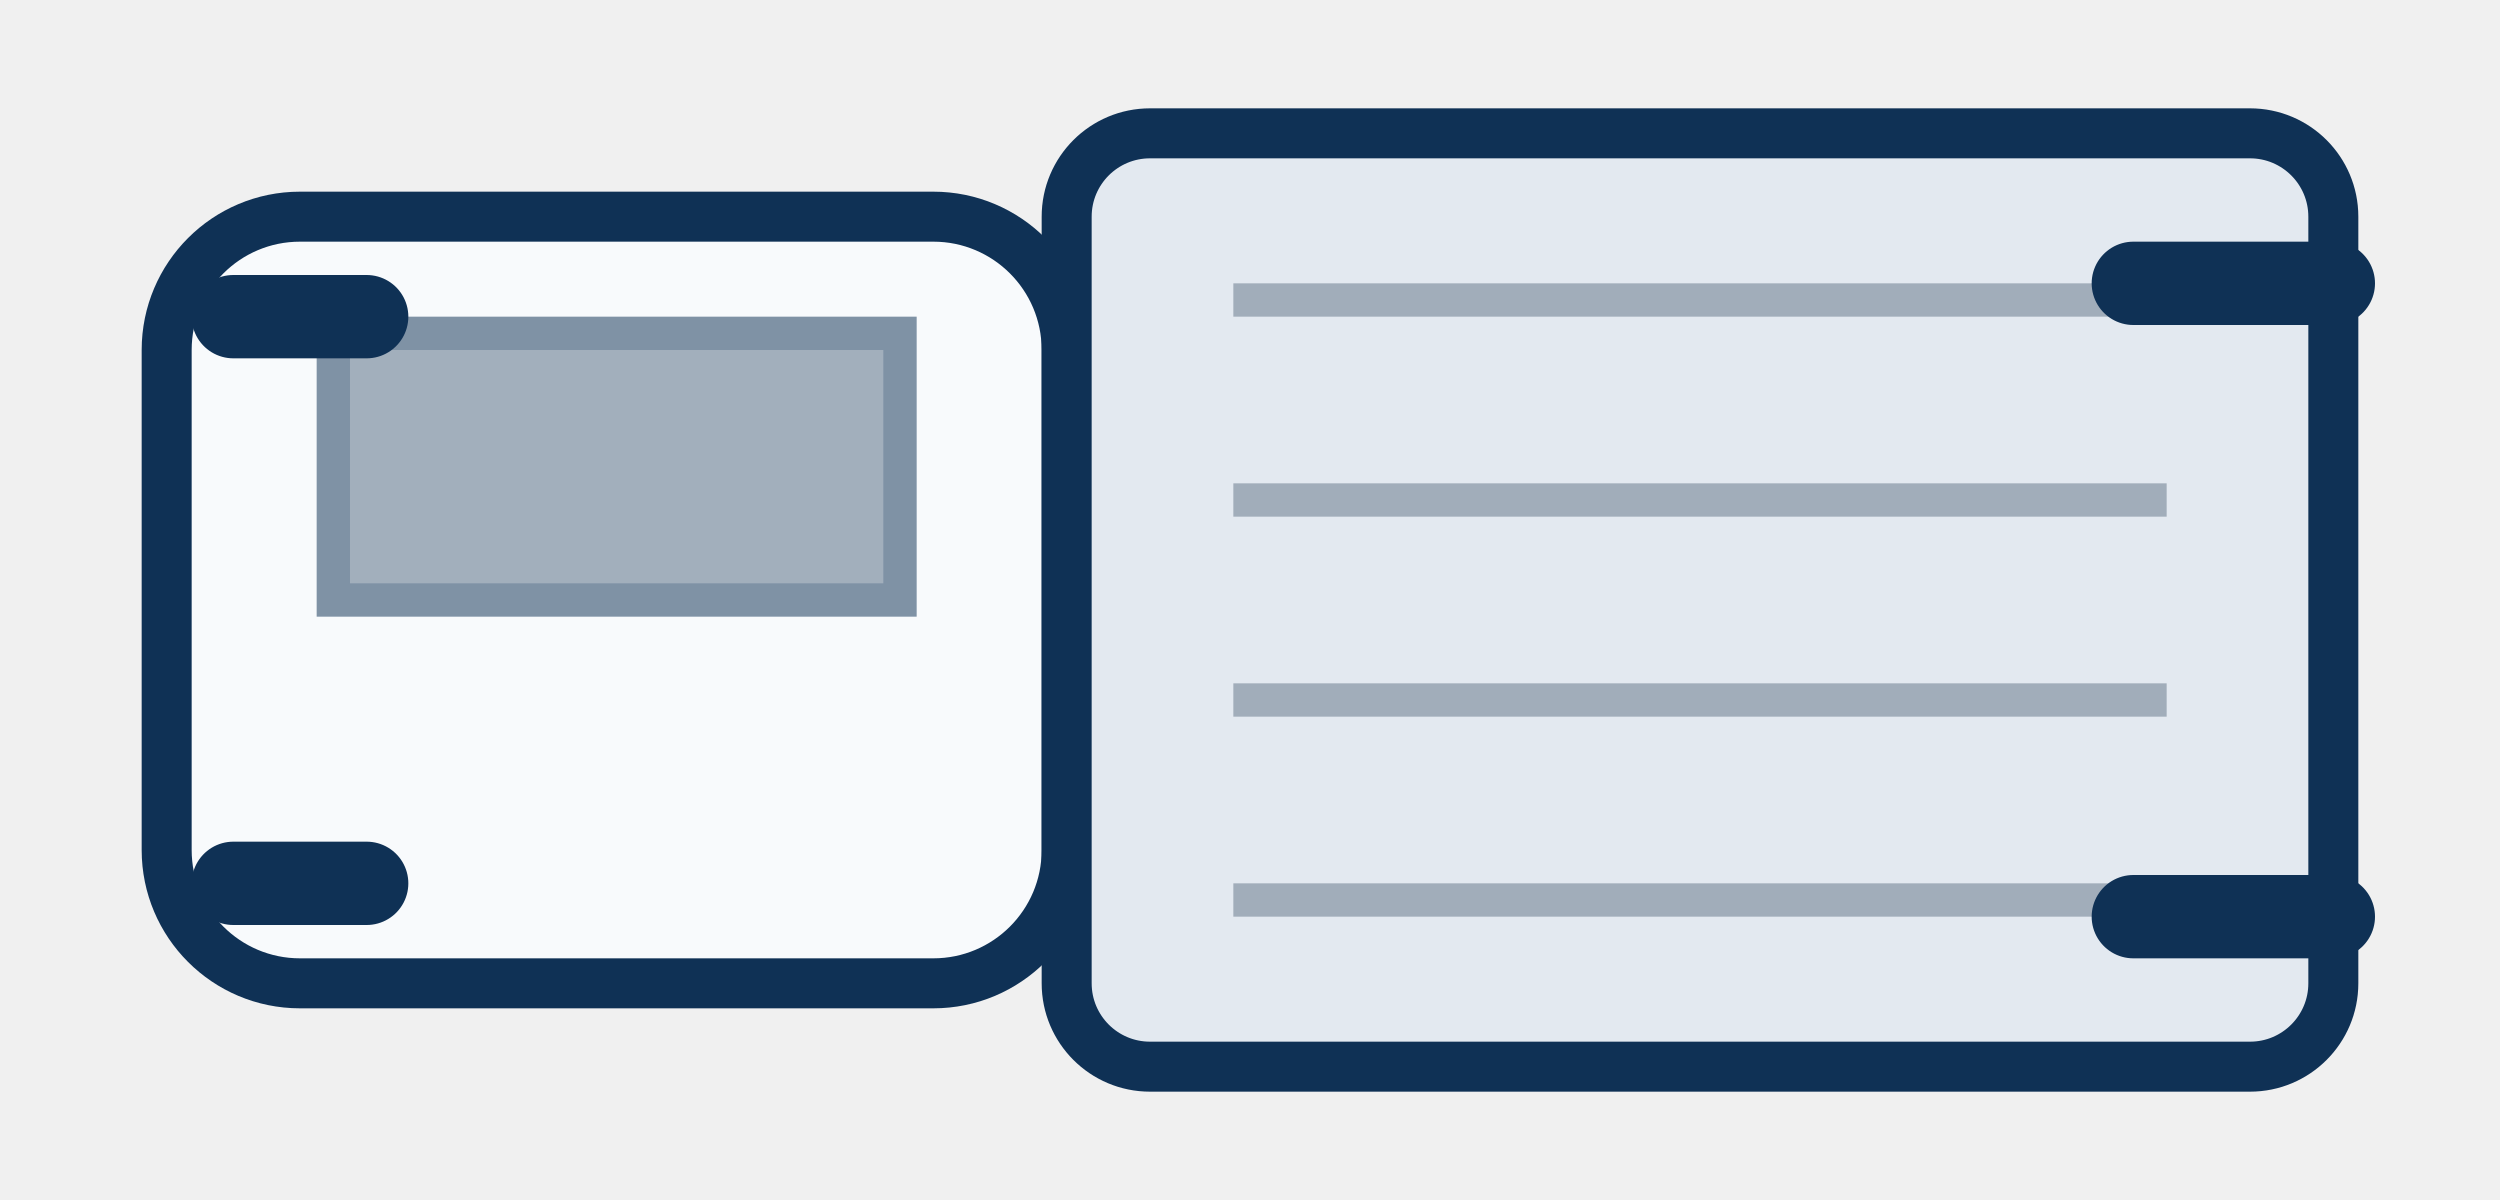
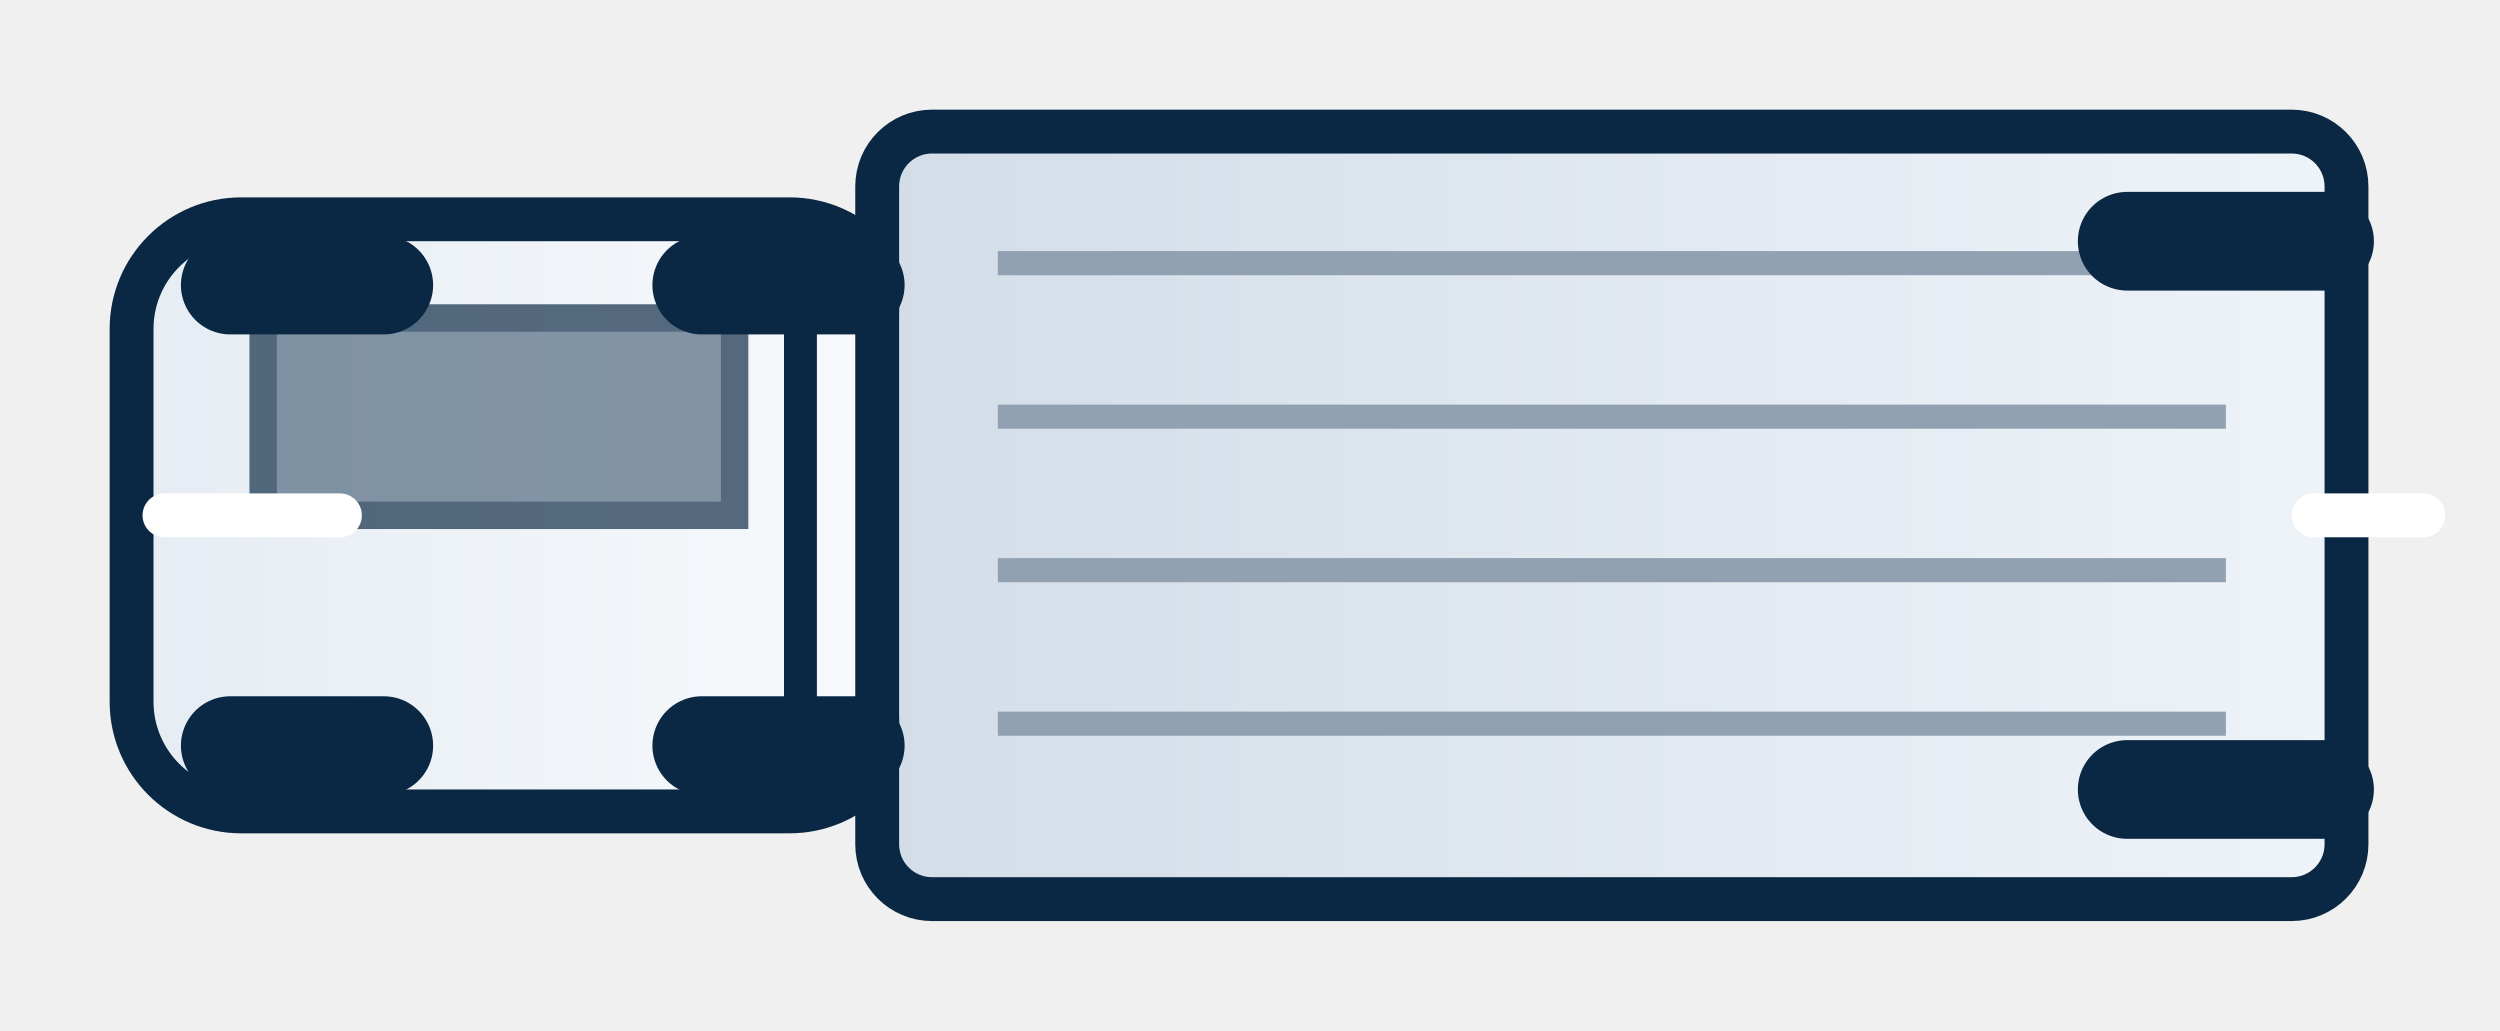
- <svg xmlns="http://www.w3.org/2000/svg" viewBox="0 0 150 72" role="img" aria-label="Top-down commercial truck">
-   <rect x="10" y="13" width="54" height="46" rx="8" fill="#f8fafc" stroke="#0f3155" stroke-width="3" />
-   <rect x="64" y="8" width="76" height="56" rx="5" fill="#e3e9f0" stroke="#0f3155" stroke-width="3" />
-   <path d="M20 20h34v16H20z" fill="#526a80" opacity=".52" stroke="#0f3155" stroke-width="2" />
-   <path d="M74 18h56M74 30h56M74 42h56M74 54h56" stroke="#a1adba" stroke-width="2" />
-   <path d="M14 19h8M14 53h8M128 17h12M128 55h12" stroke="#0f3155" stroke-width="5" stroke-linecap="round" />
+ <svg xmlns="http://www.w3.org/2000/svg" viewBox="0 0 228 94" role="img" aria-label="Professional top-down commercial truck">
+   <defs>
+     <linearGradient id="truckCab" x1="0" x2="1">
+       <stop offset="0" stop-color="#e5ecf3" />
+       <stop offset="1" stop-color="#f8fafc" />
+     </linearGradient>
+     <linearGradient id="trailer" x1="0" x2="1">
+       <stop offset="0" stop-color="#d3dde8" />
+       <stop offset="1" stop-color="#eef3f8" />
+     </linearGradient>
+   </defs>
+   <rect x="12" y="20" width="70" height="54" rx="10" fill="url(#truckCab)" stroke="#0a2744" stroke-width="4" />
+   <rect x="80" y="12" width="134" height="70" rx="5" fill="url(#trailer)" stroke="#0a2744" stroke-width="4" />
+   <path d="M24 29h43v18H24z" fill="#4d667d" opacity=".68" stroke="#0a2744" stroke-width="2.5" />
+   <path d="M91 24h112M91 38h112M91 52h112M91 66h112" stroke="#91a1b2" stroke-width="2.2" />
+   <path d="M21 26h14M21 68h14M64 26h14M64 68h14M194 22h18M194 72h18" stroke="#0a2744" stroke-width="9" stroke-linecap="round" />
+   <path d="M82 27h-9v40h9" fill="none" stroke="#0a2744" stroke-width="3" />
+   <path d="M15 47h16M211 47h10" stroke="#fff" stroke-width="4" stroke-linecap="round" />
</svg>
